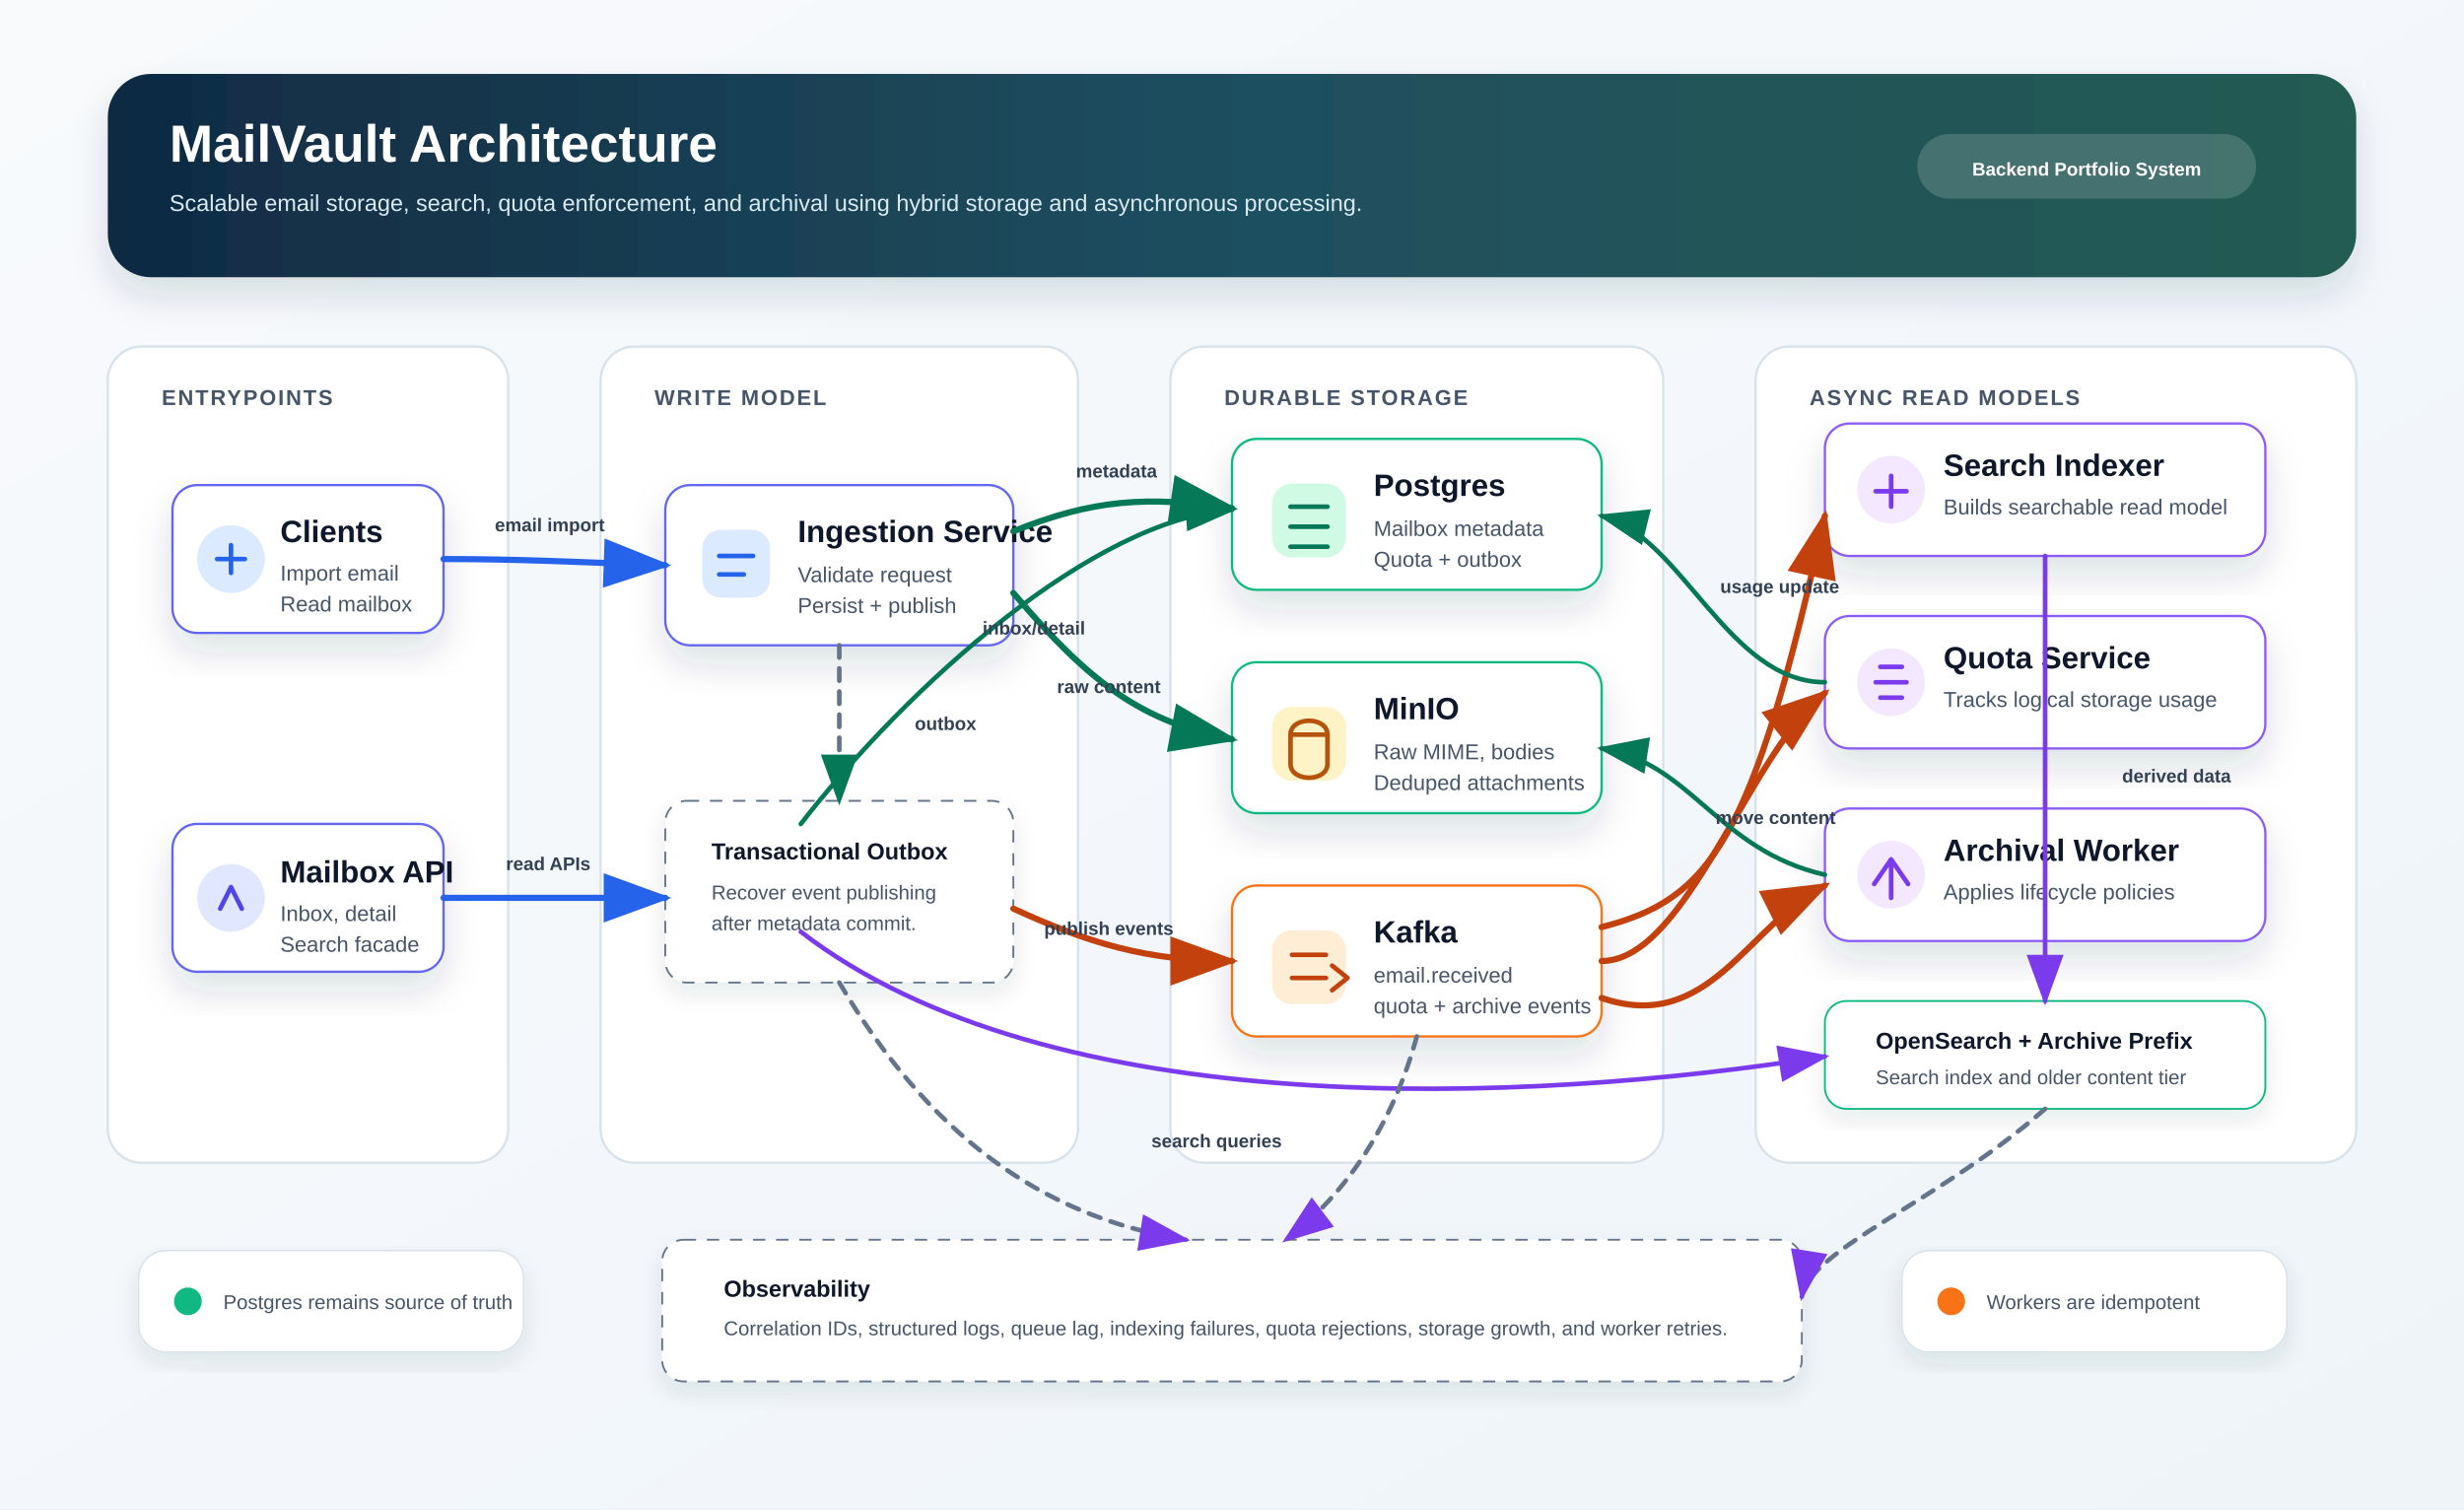
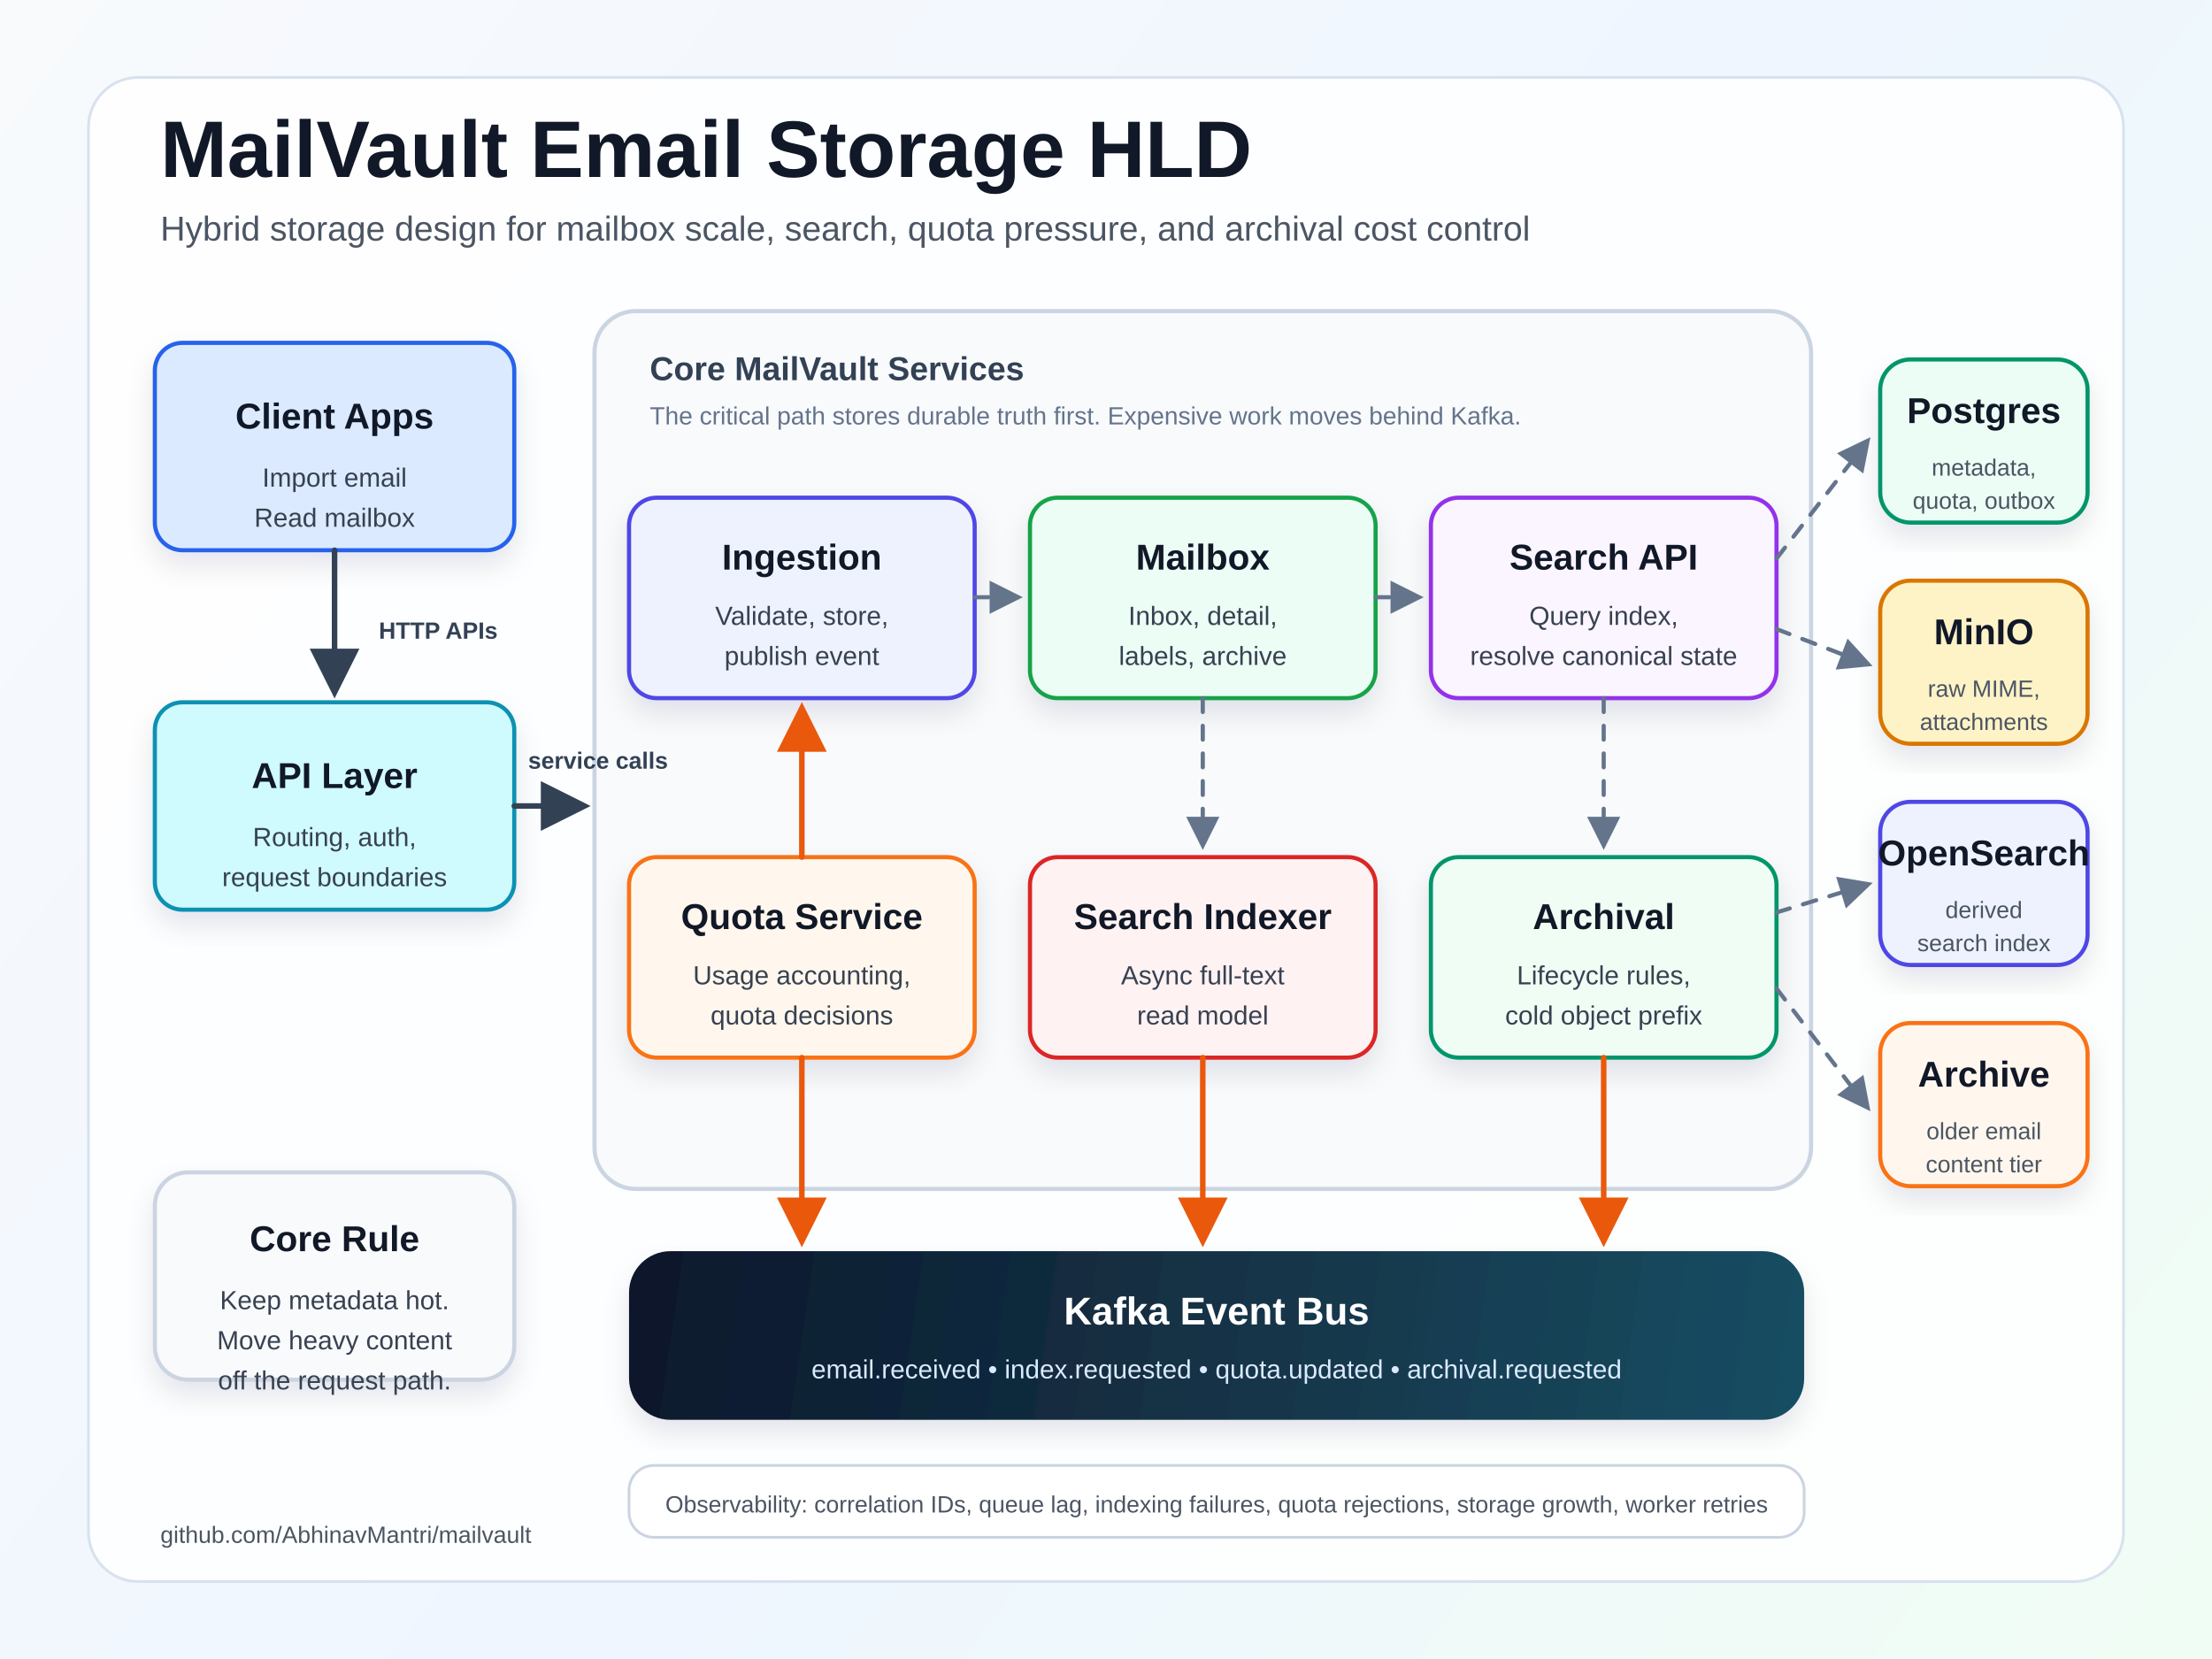
- <svg xmlns="http://www.w3.org/2000/svg" width="1600" height="980" viewBox="0 0 1600 980" role="img" aria-labelledby="title desc">
+ <svg xmlns="http://www.w3.org/2000/svg" width="1600" height="1200" viewBox="0 0 1600 1200" fill="none" role="img" aria-labelledby="title desc">
  <defs>
-     <linearGradient id="page-bg" x1="0" y1="0" x2="1" y2="1">
-       <stop offset="0%" stop-color="#F8FAFC" />
-       <stop offset="55%" stop-color="#F3F7FB" />
-       <stop offset="100%" stop-color="#EEF4F8" />
+     <style>
+       .title { font: 700 58px Arial, Helvetica, sans-serif; fill: #111827; }
+       .subtitle { font: 400 25px Arial, Helvetica, sans-serif; fill: #4b5563; }
+       .group-title { font: 700 24px Arial, Helvetica, sans-serif; fill: #334155; }
+       .group-note { font: 400 18px Arial, Helvetica, sans-serif; fill: #64748b; }
+       .box-title { font: 700 26px Arial, Helvetica, sans-serif; fill: #111827; }
+       .box-body { font: 400 19px Arial, Helvetica, sans-serif; fill: #374151; }
+       .small { font: 400 17px Arial, Helvetica, sans-serif; fill: #4b5563; }
+       .label { font: 700 17px Arial, Helvetica, sans-serif; fill: #334155; }
+       .white-title { font: 700 28px Arial, Helvetica, sans-serif; fill: #ffffff; }
+       .white-small { font: 400 19px Arial, Helvetica, sans-serif; fill: #dbeafe; }
+       .arrow { stroke: #334155; stroke-width: 4; stroke-linecap: round; stroke-linejoin: round; }
+       .soft-arrow { stroke: #64748b; stroke-width: 3; stroke-linecap: round; stroke-linejoin: round; stroke-dasharray: 10 10; }
+       .event-arrow { stroke: #ea580c; stroke-width: 4; stroke-linecap: round; stroke-linejoin: round; }
+       .box { stroke-width: 3; rx: 20; }
+     </style>
+     <marker id="arrow" viewBox="0 0 10 10" refX="8" refY="5" markerWidth="9" markerHeight="9" orient="auto">
+       <path d="M0 0 L10 5 L0 10 z" fill="#334155" />
+     </marker>
+     <marker id="softArrow" viewBox="0 0 10 10" refX="8" refY="5" markerWidth="8" markerHeight="8" orient="auto">
+       <path d="M0 0 L10 5 L0 10 z" fill="#64748b" />
+     </marker>
+     <marker id="eventArrow" viewBox="0 0 10 10" refX="8" refY="5" markerWidth="9" markerHeight="9" orient="auto">
+       <path d="M0 0 L10 5 L0 10 z" fill="#ea580c" />
+     </marker>
+     <linearGradient id="pageBg" x1="0" y1="0" x2="1600" y2="1200" gradientUnits="userSpaceOnUse">
+       <stop stop-color="#f8fafc" />
+       <stop offset="0.54" stop-color="#eff6ff" />
+       <stop offset="1" stop-color="#f0fdf4" />
    </linearGradient>
-     <linearGradient id="header-bg" x1="0" y1="0" x2="1" y2="0">
-       <stop offset="0%" stop-color="#102A43" />
-       <stop offset="48%" stop-color="#1F4E5F" />
-       <stop offset="100%" stop-color="#235B52" />
+     <linearGradient id="kafkaBg" x1="455" y1="905" x2="1305" y2="1028" gradientUnits="userSpaceOnUse">
+       <stop stop-color="#0f172a" />
+       <stop offset="1" stop-color="#164e63" />
    </linearGradient>
-     <filter id="card-shadow" x="-15%" y="-20%" width="130%" height="150%">
-       <feDropShadow dx="0" dy="12" stdDeviation="12" flood-color="#102A43" flood-opacity="0.14" />
+     <filter id="shadow" x="-10%" y="-12%" width="120%" height="130%">
+       <feDropShadow dx="0" dy="10" stdDeviation="10" flood-color="#0f172a" flood-opacity="0.10" />
    </filter>
-     <filter id="soft-shadow" x="-10%" y="-15%" width="120%" height="135%">
-       <feDropShadow dx="0" dy="7" stdDeviation="8" flood-color="#102A43" flood-opacity="0.1" />
-     </filter>
-     <marker id="arrow-strong" markerWidth="12" markerHeight="12" refX="10" refY="4" orient="auto" markerUnits="strokeWidth">
-       <path d="M0,0 L0,8 L11,4 z" fill="#2563EB" />
-     </marker>
-     <marker id="arrow-event" markerWidth="12" markerHeight="12" refX="10" refY="4" orient="auto" markerUnits="strokeWidth">
-       <path d="M0,0 L0,8 L11,4 z" fill="#C2410C" />
-     </marker>
-     <marker id="arrow-storage" markerWidth="12" markerHeight="12" refX="10" refY="4" orient="auto" markerUnits="strokeWidth">
-       <path d="M0,0 L0,8 L11,4 z" fill="#047857" />
-     </marker>
-     <marker id="arrow-derived" markerWidth="12" markerHeight="12" refX="10" refY="4" orient="auto" markerUnits="strokeWidth">
-       <path d="M0,0 L0,8 L11,4 z" fill="#7C3AED" />
-     </marker>
-     <style>
-       .h1 { font: 800 34px Arial, sans-serif; fill: #FFFFFF; letter-spacing: 0; }
-       .subtitle { font: 15px Arial, sans-serif; fill: #D9EAF2; }
-       .section-title { font: 700 14px Arial, sans-serif; fill: #475569; letter-spacing: 1.2px; }
-       .card-title { font: 700 20px Arial, sans-serif; fill: #0F172A; }
-       .card-body { font: 14px Arial, sans-serif; fill: #475569; }
-       .small { font: 12px Arial, sans-serif; fill: #64748B; }
-       .pill { font: 700 12px Arial, sans-serif; fill: #FFFFFF; }
-       .label { font: 700 12px Arial, sans-serif; fill: #334155; }
-       .note-title { font: 700 15px Arial, sans-serif; fill: #0F172A; }
-       .note-body { font: 13px Arial, sans-serif; fill: #475569; }
-       .lane { fill: #FFFFFF; stroke: #D8E2EA; stroke-width: 1.5; rx: 22; ry: 22; }
-       .card { fill: #FFFFFF; stroke: #D4DEE8; stroke-width: 1.5; rx: 16; ry: 16; filter: url(#card-shadow); }
-       .mini-card { fill: #FFFFFF; stroke: #DCE5ED; stroke-width: 1.2; rx: 14; ry: 14; filter: url(#soft-shadow); }
-       .storage { stroke: #10B981; }
-       .event { stroke: #F97316; }
-       .query { stroke: #6366F1; }
-       .worker { stroke: #8B5CF6; }
-       .obs { stroke: #64748B; stroke-dasharray: 8 7; }
-       .flow { fill: none; stroke-linecap: round; stroke-linejoin: round; stroke-width: 4; }
-       .thin-flow { fill: none; stroke-linecap: round; stroke-linejoin: round; stroke-width: 3; }
-     </style>
  </defs>
-   <rect width="1600" height="980" fill="url(#page-bg)" />
-   <rect x="70" y="48" width="1460" height="132" rx="28" ry="28" fill="url(#header-bg)" filter="url(#card-shadow)" />
-   <text x="110" y="105" class="h1">MailVault Architecture</text>
-   <text x="110" y="137" class="subtitle">Scalable email storage, search, quota enforcement, and archival using hybrid storage and asynchronous processing.</text>
-   <rect x="1245" y="87" width="220" height="42" rx="21" ry="21" fill="#FFFFFF" opacity="0.16" />
-   <text x="1355" y="114" text-anchor="middle" class="pill">Backend Portfolio System</text>
-   <rect x="70" y="225" width="260" height="530" class="lane" />
-   <text x="105" y="263" class="section-title">ENTRYPOINTS</text>
-   <rect x="390" y="225" width="310" height="530" class="lane" />
-   <text x="425" y="263" class="section-title">WRITE MODEL</text>
-   <rect x="760" y="225" width="320" height="530" class="lane" />
-   <text x="795" y="263" class="section-title">DURABLE STORAGE</text>
-   <rect x="1140" y="225" width="390" height="530" class="lane" />
-   <text x="1175" y="263" class="section-title">ASYNC READ MODELS</text>
-   <rect x="112" y="315" width="176" height="96" class="card query" />
-   <circle cx="150" cy="363" r="22" fill="#DBEAFE" />
-   <path d="M141 363 h18 M150 354 v18" stroke="#2563EB" stroke-width="3" stroke-linecap="round" />
-   <text x="182" y="352" class="card-title">Clients</text>
-   <text x="182" y="377" class="card-body">Import email</text>
-   <text x="182" y="397" class="card-body">Read mailbox</text>
-   <rect x="112" y="535" width="176" height="96" class="card query" />
-   <circle cx="150" cy="583" r="22" fill="#E0E7FF" />
-   <path d="M143 590 l7 -14 l7 14" stroke="#4F46E5" stroke-width="3" fill="none" stroke-linecap="round" stroke-linejoin="round" />
-   <text x="182" y="573" class="card-title">Mailbox API</text>
-   <text x="182" y="598" class="card-body">Inbox, detail</text>
-   <text x="182" y="618" class="card-body">Search facade</text>
-   <rect x="432" y="315" width="226" height="104" class="card query" />
-   <rect x="456" y="344" width="44" height="44" rx="12" fill="#DBEAFE" />
-   <path d="M467 361 h22 M467 373 h16" stroke="#2563EB" stroke-width="3" stroke-linecap="round" />
-   <text x="518" y="352" class="card-title">Ingestion Service</text>
-   <text x="518" y="378" class="card-body">Validate request</text>
-   <text x="518" y="398" class="card-body">Persist + publish</text>
-   <rect x="432" y="520" width="226" height="118" class="mini-card obs" />
-   <text x="462" y="558" class="note-title">Transactional Outbox</text>
-   <text x="462" y="584" class="note-body">Recover event publishing</text>
-   <text x="462" y="604" class="note-body">after metadata commit.</text>
-   <rect x="800" y="285" width="240" height="98" class="card storage" />
-   <rect x="826" y="314" width="48" height="48" rx="13" fill="#D1FAE5" />
-   <path d="M838 329 h24 M838 342 h24 M838 355 h24" stroke="#047857" stroke-width="3" stroke-linecap="round" />
-   <text x="892" y="322" class="card-title">Postgres</text>
-   <text x="892" y="348" class="card-body">Mailbox metadata</text>
-   <text x="892" y="368" class="card-body">Quota + outbox</text>
-   <rect x="800" y="430" width="240" height="98" class="card storage" />
-   <rect x="826" y="459" width="48" height="48" rx="13" fill="#FEF3C7" />
-   <path d="M838 477 h24 M838 477 c0 -12 24 -12 24 0 v19 c0 12 -24 12 -24 0 z" stroke="#B45309" stroke-width="3" fill="none" />
-   <text x="892" y="467" class="card-title">MinIO</text>
-   <text x="892" y="493" class="card-body">Raw MIME, bodies</text>
-   <text x="892" y="513" class="card-body">Deduped attachments</text>
-   <rect x="800" y="575" width="240" height="98" class="card event" />
-   <rect x="826" y="604" width="48" height="48" rx="13" fill="#FFEDD5" />
-   <path d="M839 620 h22 M839 635 h22 M865 627 l10 8 l-10 8" stroke="#C2410C" stroke-width="3" fill="none" stroke-linecap="round" stroke-linejoin="round" />
-   <text x="892" y="612" class="card-title">Kafka</text>
-   <text x="892" y="638" class="card-body">email.received</text>
-   <text x="892" y="658" class="card-body">quota + archive events</text>
-   <rect x="1185" y="275" width="286" height="86" class="card worker" />
-   <circle cx="1228" cy="318" r="22" fill="#F3E8FF" />
-   <path d="M1218 319 h20 M1228 309 v20" stroke="#7C3AED" stroke-width="3" stroke-linecap="round" />
-   <text x="1262" y="309" class="card-title">Search Indexer</text>
-   <text x="1262" y="334" class="card-body">Builds searchable read model</text>
-   <rect x="1185" y="400" width="286" height="86" class="card worker" />
-   <circle cx="1228" cy="443" r="22" fill="#F3E8FF" />
-   <path d="M1218 443 h20 M1221 433 h14 M1221 453 h14" stroke="#7C3AED" stroke-width="3" stroke-linecap="round" />
-   <text x="1262" y="434" class="card-title">Quota Service</text>
-   <text x="1262" y="459" class="card-body">Tracks logical storage usage</text>
-   <rect x="1185" y="525" width="286" height="86" class="card worker" />
-   <circle cx="1228" cy="568" r="22" fill="#F3E8FF" />
-   <path d="M1217 574 l11 -16 l11 16 M1228 558 v25" stroke="#7C3AED" stroke-width="3" fill="none" stroke-linecap="round" stroke-linejoin="round" />
-   <text x="1262" y="559" class="card-title">Archival Worker</text>
-   <text x="1262" y="584" class="card-body">Applies lifecycle policies</text>
-   <rect x="1185" y="650" width="286" height="70" class="mini-card storage" />
-   <text x="1218" y="681" class="note-title">OpenSearch + Archive Prefix</text>
-   <text x="1218" y="704" class="note-body">Search index and older content tier</text>
-   <rect x="430" y="805" width="740" height="92" class="mini-card obs" />
-   <text x="470" y="842" class="note-title">Observability</text>
-   <text x="470" y="867" class="note-body">Correlation IDs, structured logs, queue lag, indexing failures, quota rejections, storage growth, and worker retries.</text>
-   <path d="M288 363 C340 363 374 365 432 367" class="flow" stroke="#2563EB" marker-end="url(#arrow-strong)" />
-   <text x="357" y="345" text-anchor="middle" class="label">email import</text>
-   <path d="M658 345 C710 324 745 322 800 330" class="flow" stroke="#047857" marker-end="url(#arrow-storage)" />
-   <text x="725" y="310" text-anchor="middle" class="label">metadata</text>
-   <path d="M658 385 C708 444 742 469 800 480" class="flow" stroke="#047857" marker-end="url(#arrow-storage)" />
-   <text x="720" y="450" text-anchor="middle" class="label">raw content</text>
-   <path d="M545 419 C545 455 545 484 545 520" class="thin-flow" stroke="#64748B" stroke-dasharray="8 7" marker-end="url(#arrow-storage)" />
-   <text x="594" y="474" class="label">outbox</text>
-   <path d="M658 590 C706 612 744 624 800 624" class="flow" stroke="#C2410C" marker-end="url(#arrow-event)" />
-   <text x="720" y="607" text-anchor="middle" class="label">publish events</text>
-   <path d="M1040 602 C1110 584 1138 548 1185 335" class="flow" stroke="#C2410C" marker-end="url(#arrow-event)" />
-   <path d="M1040 624 C1095 624 1135 490 1185 450" class="flow" stroke="#C2410C" marker-end="url(#arrow-event)" />
-   <path d="M1040 648 C1110 672 1135 600 1185 575" class="flow" stroke="#C2410C" marker-end="url(#arrow-event)" />
-   <path d="M1328 361 C1328 442 1328 566 1328 650" class="thin-flow" stroke="#7C3AED" marker-end="url(#arrow-derived)" />
-   <text x="1378" y="508" class="label">derived data</text>
-   <path d="M1185 443 C1122 443 1092 348 1040 335" class="thin-flow" stroke="#047857" marker-end="url(#arrow-storage)" />
-   <text x="1117" y="385" class="label">usage update</text>
-   <path d="M1185 568 C1115 552 1098 495 1040 486" class="thin-flow" stroke="#047857" marker-end="url(#arrow-storage)" />
-   <text x="1114" y="535" class="label">move content</text>
-   <path d="M288 583 C334 583 375 583 432 583" class="flow" stroke="#2563EB" marker-end="url(#arrow-strong)" />
-   <text x="356" y="565" text-anchor="middle" class="label">read APIs</text>
-   <path d="M520 535 C590 445 710 337 800 331" class="thin-flow" stroke="#047857" marker-end="url(#arrow-storage)" />
-   <text x="638" y="412" class="label">inbox/detail</text>
-   <path d="M520 605 C682 730 990 717 1185 686" class="thin-flow" stroke="#7C3AED" marker-end="url(#arrow-derived)" />
-   <text x="790" y="745" text-anchor="middle" class="label">search queries</text>
-   <path d="M545 638 C602 735 675 790 770 805" class="thin-flow" stroke="#64748B" stroke-dasharray="8 7" marker-end="url(#arrow-derived)" />
-   <path d="M920 673 C905 728 875 775 835 805" class="thin-flow" stroke="#64748B" stroke-dasharray="8 7" marker-end="url(#arrow-derived)" />
-   <path d="M1328 720 C1260 780 1175 811 1170 842" class="thin-flow" stroke="#64748B" stroke-dasharray="8 7" marker-end="url(#arrow-derived)" />
-   <rect x="90" y="812" width="250" height="66" rx="18" ry="18" fill="#FFFFFF" stroke="#D8E2EA" filter="url(#soft-shadow)" />
-   <circle cx="122" cy="845" r="9" fill="#10B981" />
-   <text x="145" y="850" class="note-body">Postgres remains source of truth</text>
-   <rect x="1235" y="812" width="250" height="66" rx="18" ry="18" fill="#FFFFFF" stroke="#D8E2EA" filter="url(#soft-shadow)" />
-   <circle cx="1267" cy="845" r="9" fill="#F97316" />
-   <text x="1290" y="850" class="note-body">Workers are idempotent</text>
+   <rect width="1600" height="1200" fill="url(#pageBg)" />
+   <rect x="64" y="56" width="1472" height="1088" rx="36" fill="#ffffff" fill-opacity="0.86" stroke="#d8e2ee" stroke-width="2" />
+   <text x="116" y="128" class="title">MailVault Email Storage HLD</text>
+   <text x="116" y="174" class="subtitle">Hybrid storage design for mailbox scale, search, quota pressure, and archival cost control</text>
+   <rect x="112" y="248" width="260" height="150" class="box" fill="#dbeafe" stroke="#2563eb" filter="url(#shadow)" />
+   <text x="242" y="310" text-anchor="middle" class="box-title">Client Apps</text>
+   <text x="242" y="352" text-anchor="middle" class="box-body">Import email</text>
+   <text x="242" y="381" text-anchor="middle" class="box-body">Read mailbox</text>
+   <path class="arrow" d="M242 398 L242 498" marker-end="url(#arrow)" />
+   <text x="274" y="462" class="label">HTTP APIs</text>
+   <rect x="112" y="508" width="260" height="150" class="box" fill="#cffafe" stroke="#0891b2" filter="url(#shadow)" />
+   <text x="242" y="570" text-anchor="middle" class="box-title">API Layer</text>
+   <text x="242" y="612" text-anchor="middle" class="box-body">Routing, auth,</text>
+   <text x="242" y="641" text-anchor="middle" class="box-body">request boundaries</text>
+   <rect x="430" y="225" width="880" height="635" rx="30" fill="#f8fafc" stroke="#cbd5e1" stroke-width="3" />
+   <text x="470" y="275" class="group-title">Core MailVault Services</text>
+   <text x="470" y="307" class="group-note">The critical path stores durable truth first. Expensive work moves behind Kafka.</text>
+   <path class="arrow" d="M372 583 L420 583" marker-end="url(#arrow)" />
+   <text x="382" y="556" class="label">service calls</text>
+   <rect x="455" y="360" width="250" height="145" class="box" fill="#eef2ff" stroke="#4f46e5" filter="url(#shadow)" />
+   <text x="580" y="412" text-anchor="middle" class="box-title">Ingestion</text>
+   <text x="580" y="452" text-anchor="middle" class="box-body">Validate, store,</text>
+   <text x="580" y="481" text-anchor="middle" class="box-body">publish event</text>
+   <rect x="745" y="360" width="250" height="145" class="box" fill="#ecfdf5" stroke="#16a34a" filter="url(#shadow)" />
+   <text x="870" y="412" text-anchor="middle" class="box-title">Mailbox</text>
+   <text x="870" y="452" text-anchor="middle" class="box-body">Inbox, detail,</text>
+   <text x="870" y="481" text-anchor="middle" class="box-body">labels, archive</text>
+   <rect x="1035" y="360" width="250" height="145" class="box" fill="#faf5ff" stroke="#9333ea" filter="url(#shadow)" />
+   <text x="1160" y="412" text-anchor="middle" class="box-title">Search API</text>
+   <text x="1160" y="452" text-anchor="middle" class="box-body">Query index,</text>
+   <text x="1160" y="481" text-anchor="middle" class="box-body">resolve canonical state</text>
+   <rect x="455" y="620" width="250" height="145" class="box" fill="#fff7ed" stroke="#f97316" filter="url(#shadow)" />
+   <text x="580" y="672" text-anchor="middle" class="box-title">Quota Service</text>
+   <text x="580" y="712" text-anchor="middle" class="box-body">Usage accounting,</text>
+   <text x="580" y="741" text-anchor="middle" class="box-body">quota decisions</text>
+   <rect x="745" y="620" width="250" height="145" class="box" fill="#fef2f2" stroke="#dc2626" filter="url(#shadow)" />
+   <text x="870" y="672" text-anchor="middle" class="box-title">Search Indexer</text>
+   <text x="870" y="712" text-anchor="middle" class="box-body">Async full-text</text>
+   <text x="870" y="741" text-anchor="middle" class="box-body">read model</text>
+   <rect x="1035" y="620" width="250" height="145" class="box" fill="#f0fdf4" stroke="#059669" filter="url(#shadow)" />
+   <text x="1160" y="672" text-anchor="middle" class="box-title">Archival</text>
+   <text x="1160" y="712" text-anchor="middle" class="box-body">Lifecycle rules,</text>
+   <text x="1160" y="741" text-anchor="middle" class="box-body">cold object prefix</text>
+   <rect x="1360" y="260" width="150" height="118" rx="22" fill="#ecfdf5" stroke="#059669" stroke-width="3" filter="url(#shadow)" />
+   <text x="1435" y="306" text-anchor="middle" class="box-title">Postgres</text>
+   <text x="1435" y="344" text-anchor="middle" class="small">metadata,</text>
+   <text x="1435" y="368" text-anchor="middle" class="small">quota, outbox</text>
+   <rect x="1360" y="420" width="150" height="118" rx="22" fill="#fef3c7" stroke="#d97706" stroke-width="3" filter="url(#shadow)" />
+   <text x="1435" y="466" text-anchor="middle" class="box-title">MinIO</text>
+   <text x="1435" y="504" text-anchor="middle" class="small">raw MIME,</text>
+   <text x="1435" y="528" text-anchor="middle" class="small">attachments</text>
+   <rect x="1360" y="580" width="150" height="118" rx="22" fill="#eef2ff" stroke="#4f46e5" stroke-width="3" filter="url(#shadow)" />
+   <text x="1435" y="626" text-anchor="middle" class="box-title">OpenSearch</text>
+   <text x="1435" y="664" text-anchor="middle" class="small">derived</text>
+   <text x="1435" y="688" text-anchor="middle" class="small">search index</text>
+   <rect x="1360" y="740" width="150" height="118" rx="22" fill="#fff7ed" stroke="#f97316" stroke-width="3" filter="url(#shadow)" />
+   <text x="1435" y="786" text-anchor="middle" class="box-title">Archive</text>
+   <text x="1435" y="824" text-anchor="middle" class="small">older email</text>
+   <text x="1435" y="848" text-anchor="middle" class="small">content tier</text>
+   <path class="soft-arrow" d="M705 432 L735 432" marker-end="url(#softArrow)" />
+   <path class="soft-arrow" d="M995 432 L1025 432" marker-end="url(#softArrow)" />
+   <path class="soft-arrow" d="M870 505 L870 610" marker-end="url(#softArrow)" />
+   <path class="soft-arrow" d="M1160 505 L1160 610" marker-end="url(#softArrow)" />
+   <path class="soft-arrow" d="M1285 404 L1350 320" marker-end="url(#softArrow)" />
+   <path class="soft-arrow" d="M1285 455 L1350 480" marker-end="url(#softArrow)" />
+   <path class="soft-arrow" d="M1285 660 L1350 640" marker-end="url(#softArrow)" />
+   <path class="soft-arrow" d="M1285 715 L1350 800" marker-end="url(#softArrow)" />
+   <rect x="455" y="905" width="850" height="122" rx="30" fill="url(#kafkaBg)" filter="url(#shadow)" />
+   <text x="880" y="958" text-anchor="middle" class="white-title">Kafka Event Bus</text>
+   <text x="880" y="997" text-anchor="middle" class="white-small">email.received • index.requested • quota.updated • archival.requested</text>
+   <path class="event-arrow" d="M580 765 L580 895" marker-end="url(#eventArrow)" />
+   <path class="event-arrow" d="M870 765 L870 895" marker-end="url(#eventArrow)" />
+   <path class="event-arrow" d="M1160 765 L1160 895" marker-end="url(#eventArrow)" />
+   <path class="event-arrow" d="M580 620 C580 575 580 550 580 515" marker-end="url(#eventArrow)" />
+   <rect x="112" y="848" width="260" height="150" rx="24" fill="#f8fafc" stroke="#cbd5e1" stroke-width="3" filter="url(#shadow)" />
+   <text x="242" y="905" text-anchor="middle" class="box-title">Core Rule</text>
+   <text x="242" y="947" text-anchor="middle" class="box-body">Keep metadata hot.</text>
+   <text x="242" y="976" text-anchor="middle" class="box-body">Move heavy content</text>
+   <text x="242" y="1005" text-anchor="middle" class="box-body">off the request path.</text>
+   <rect x="455" y="1060" width="850" height="52" rx="18" fill="#ffffff" stroke="#cbd5e1" stroke-width="2" />
+   <text x="880" y="1094" text-anchor="middle" class="small">Observability: correlation IDs, queue lag, indexing failures, quota rejections, storage growth, worker retries</text>
+   <text x="116" y="1116" class="small">github.com/AbhinavMantri/mailvault</text>
</svg>
